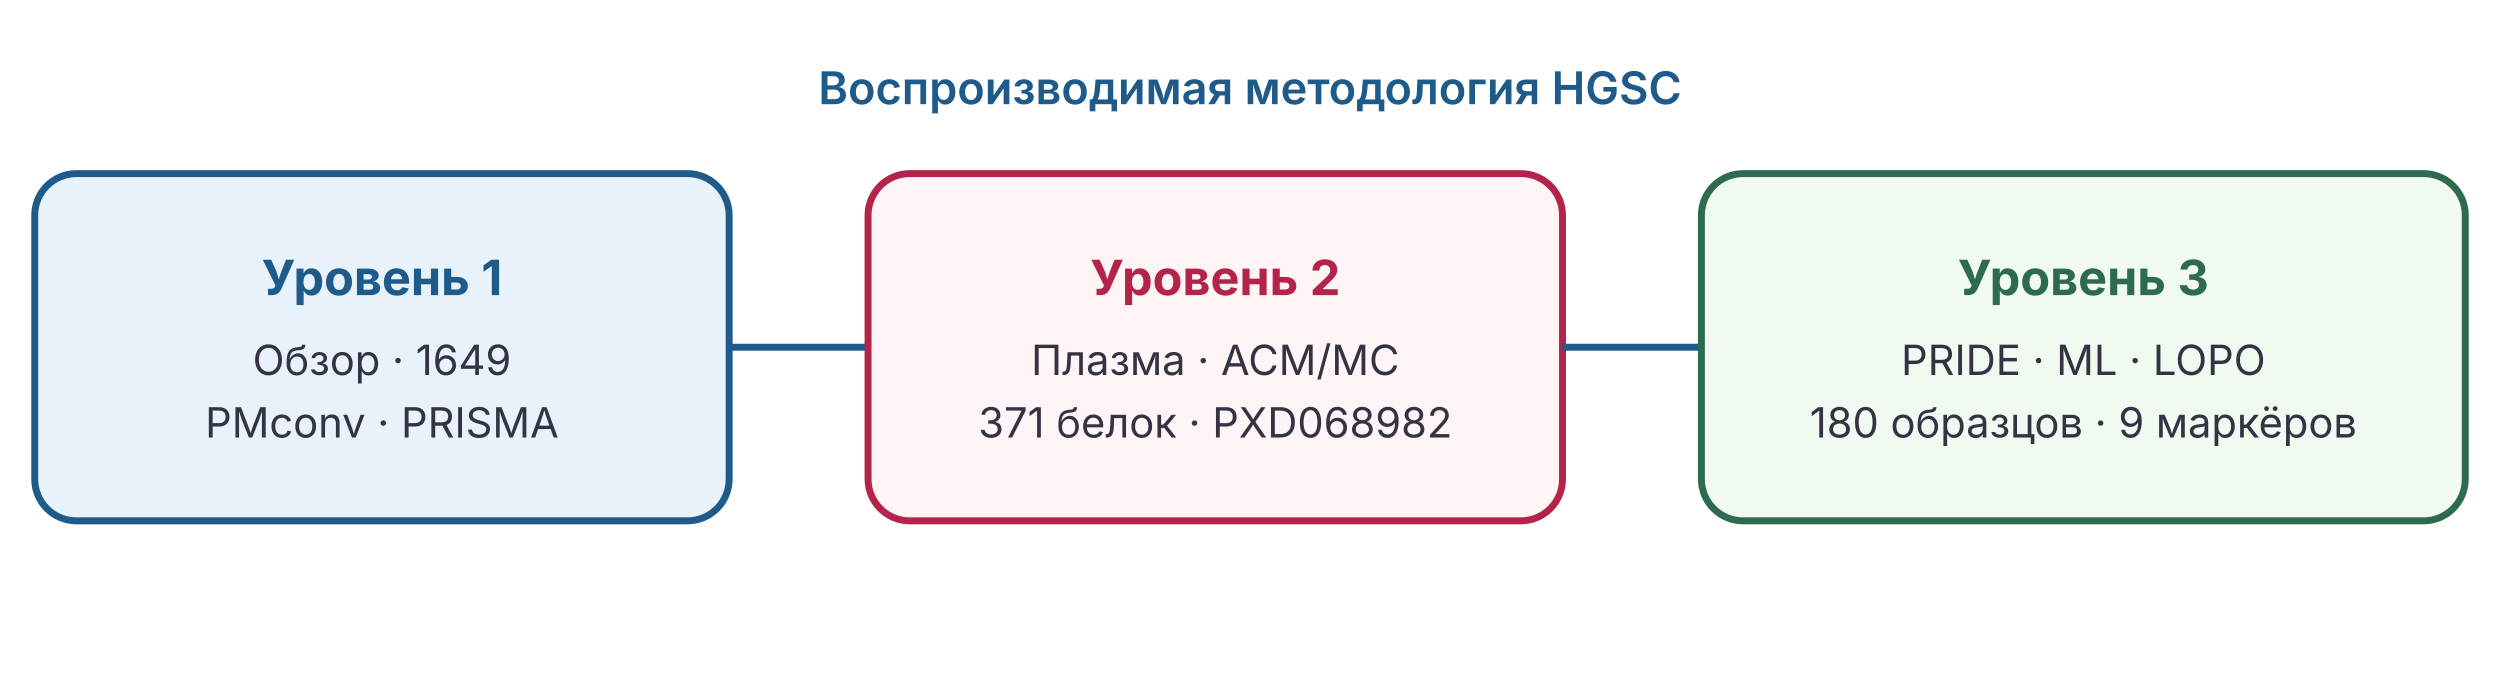
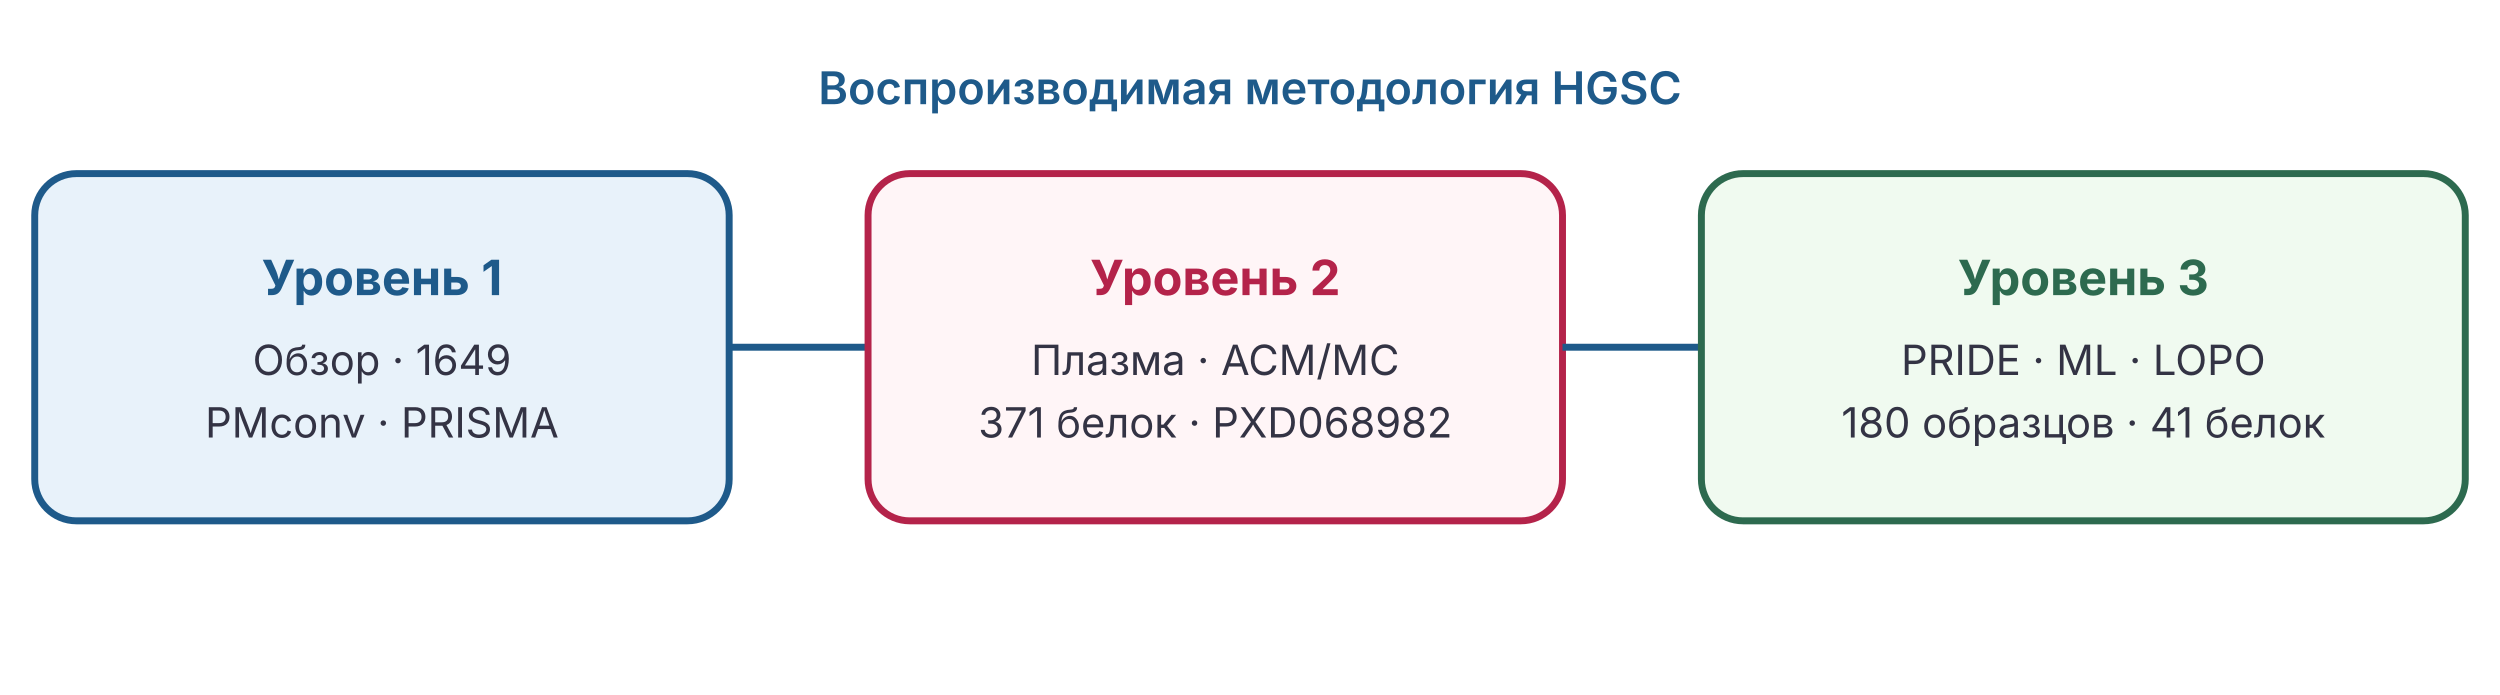
<svg xmlns="http://www.w3.org/2000/svg" viewBox="0 0 720 200" role="img" aria-label="Три уровня проекта">
  <defs>
    <linearGradient id="g1" x1="0%" y1="0%" x2="100%" y2="0%">
      <stop offset="0%" style="stop-color:#1e5a8a" />
      <stop offset="100%" style="stop-color:#3d8fd4" />
    </linearGradient>
  </defs>
  <rect x="10" y="50" width="200" height="100" rx="12" fill="#e8f2fa" stroke="#1e5a8a" stroke-width="2" />
  <text x="110" y="85" text-anchor="middle" font-family="Inter, system-ui, sans-serif" font-size="14" font-weight="700" fill="#1e5a8a">Уровень 1</text>
  <text x="110" y="108" text-anchor="middle" font-family="Inter, system-ui, sans-serif" font-size="12" fill="#334">Обзор · 1649</text>
  <text x="110" y="126" text-anchor="middle" font-family="Inter, system-ui, sans-serif" font-size="12" fill="#334">PMconv · PRISMA</text>
  <path d="M210 100 H250" stroke="#1e5a8a" stroke-width="2" marker-end="url(#arr)" />
  <rect x="250" y="50" width="200" height="100" rx="12" fill="#fff5f7" stroke="#b4234a" stroke-width="2" />
  <text x="350" y="85" text-anchor="middle" font-family="Inter, system-ui, sans-serif" font-size="14" font-weight="700" fill="#b4234a">Уровень 2</text>
  <text x="350" y="108" text-anchor="middle" font-family="Inter, system-ui, sans-serif" font-size="12" fill="#334">Плазма · АСМ/МС</text>
  <text x="350" y="126" text-anchor="middle" font-family="Inter, system-ui, sans-serif" font-size="12" fill="#334">371 белок · PXD068982</text>
  <path d="M450 100 H490" stroke="#1e5a8a" stroke-width="2" />
  <rect x="490" y="50" width="220" height="100" rx="12" fill="#f0faf0" stroke="#2d6a4f" stroke-width="2" />
  <text x="600" y="85" text-anchor="middle" font-family="Inter, system-ui, sans-serif" font-size="14" font-weight="700" fill="#2d6a4f">Уровень 3</text>
  <text x="600" y="108" text-anchor="middle" font-family="Inter, system-ui, sans-serif" font-size="12" fill="#334">PRIDE · ML · LOPO</text>
-   <text x="600" y="126" text-anchor="middle" font-family="Inter, system-ui, sans-serif" font-size="12" fill="#334">180 образцов · 9 маркёров</text>
+   <text x="600" y="126" text-anchor="middle" font-family="Inter, system-ui, sans-serif" font-size="12" fill="#334">180 образцов · 41 белок</text>
  <text x="360" y="30" text-anchor="middle" font-family="Inter, system-ui, sans-serif" font-size="13" font-weight="600" fill="#1e5a8a">Воспроизводимая методология HGSC</text>
</svg>
